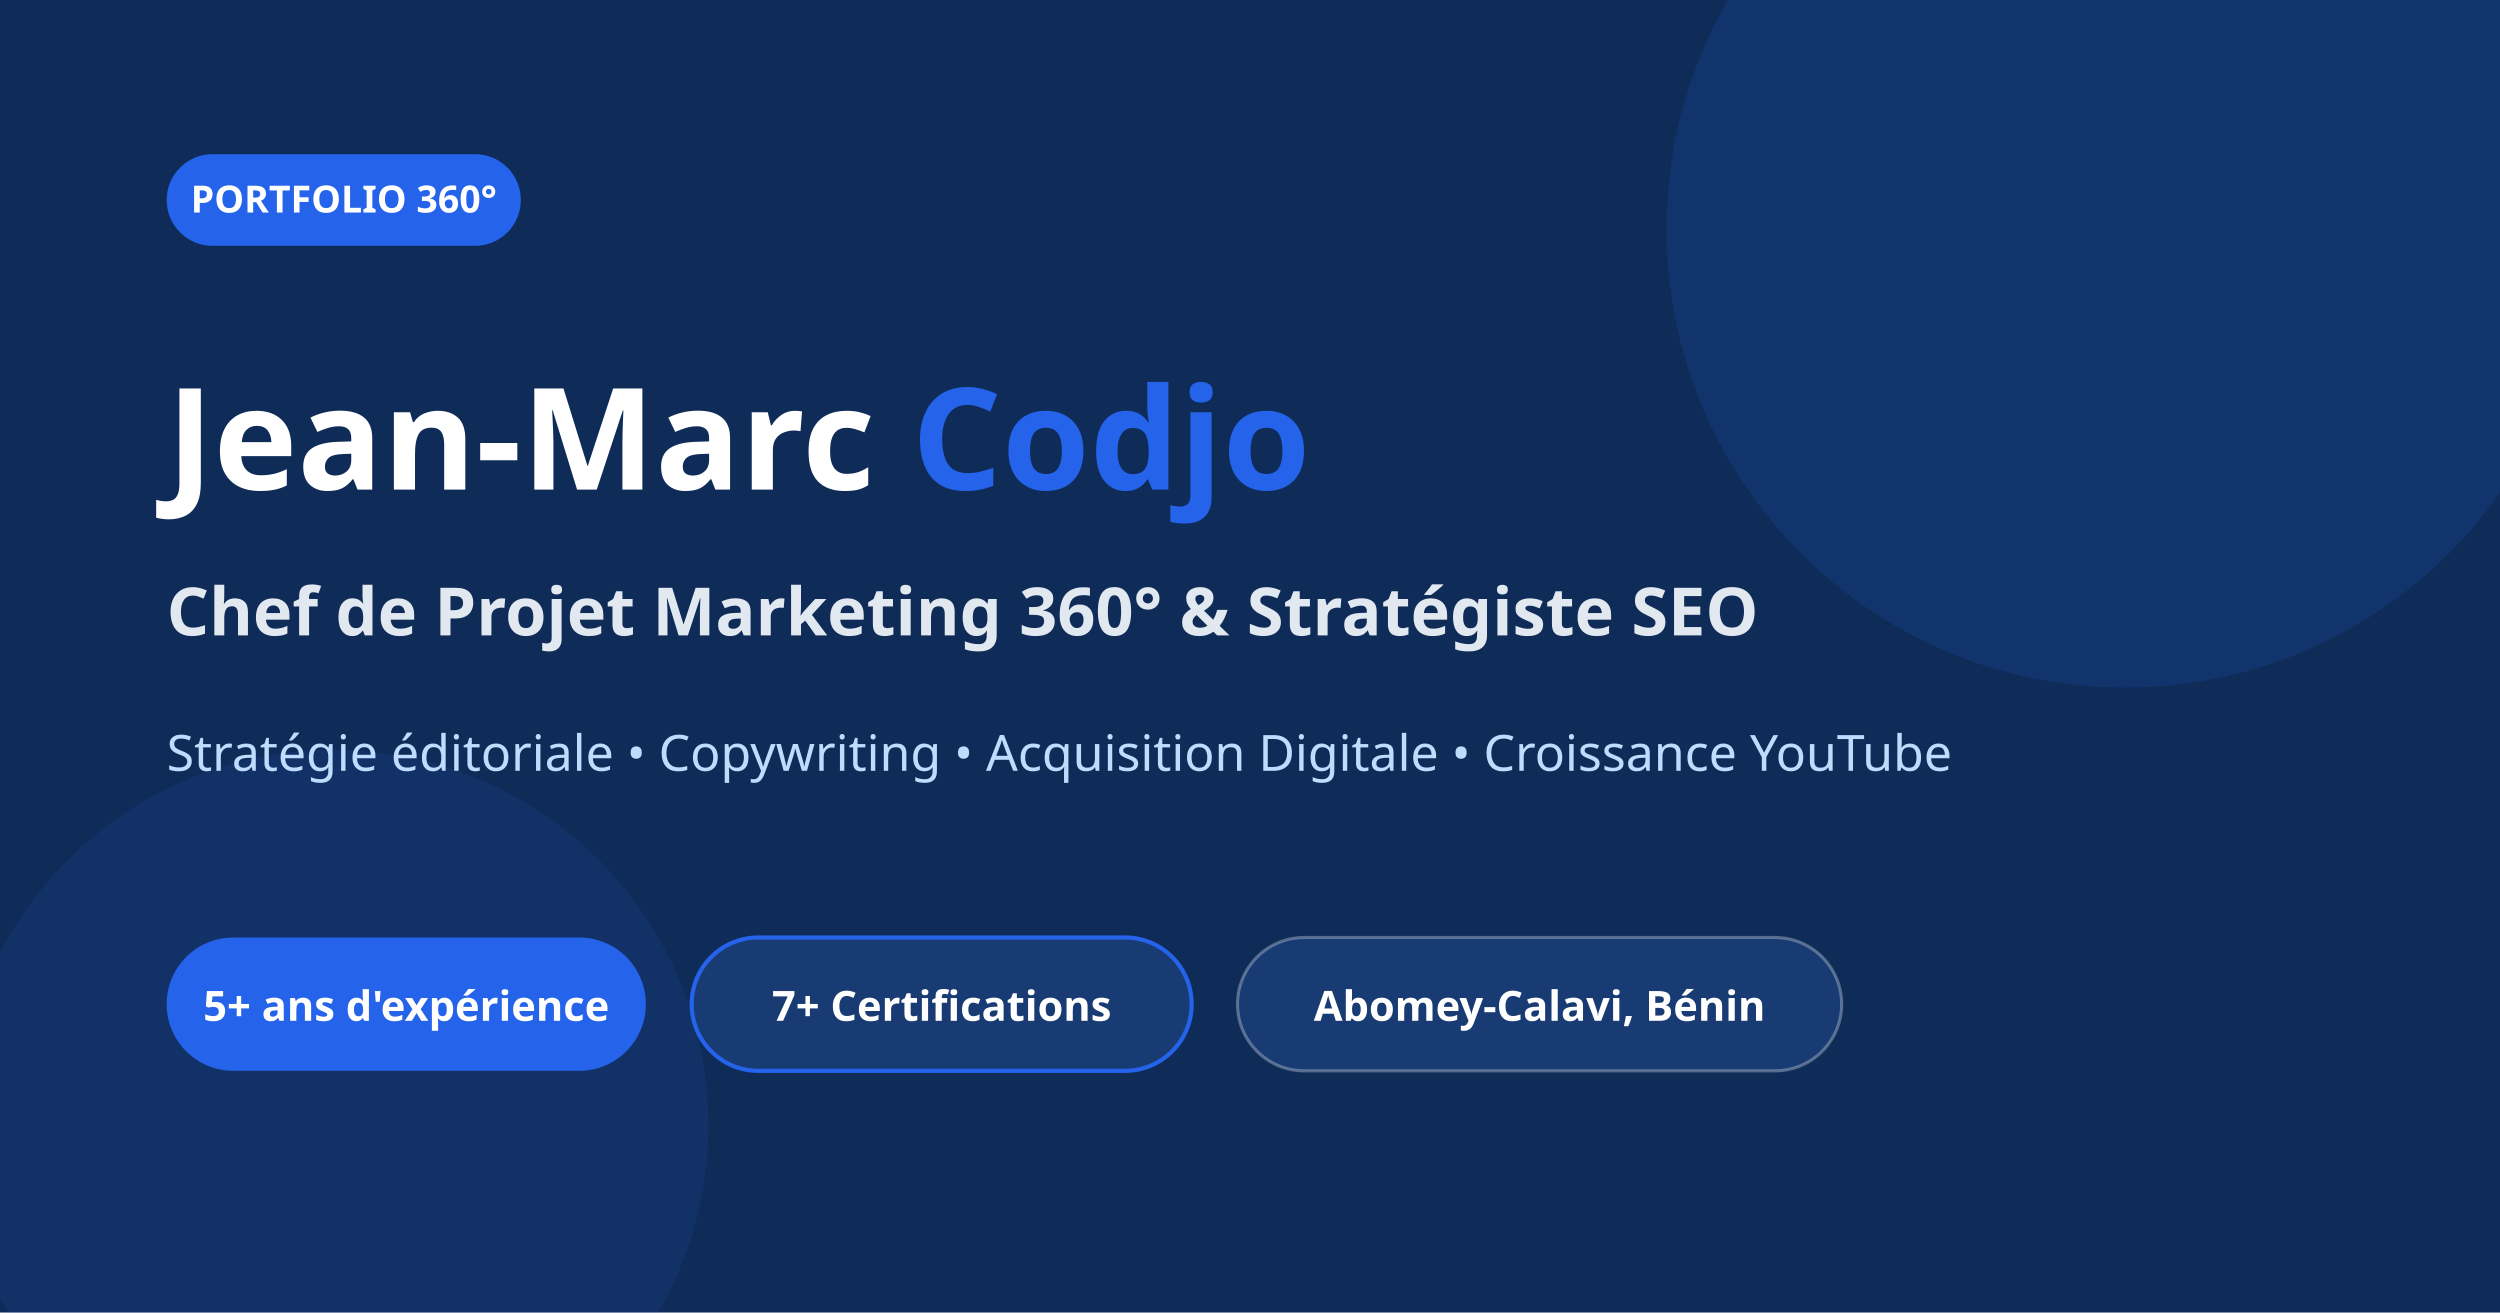
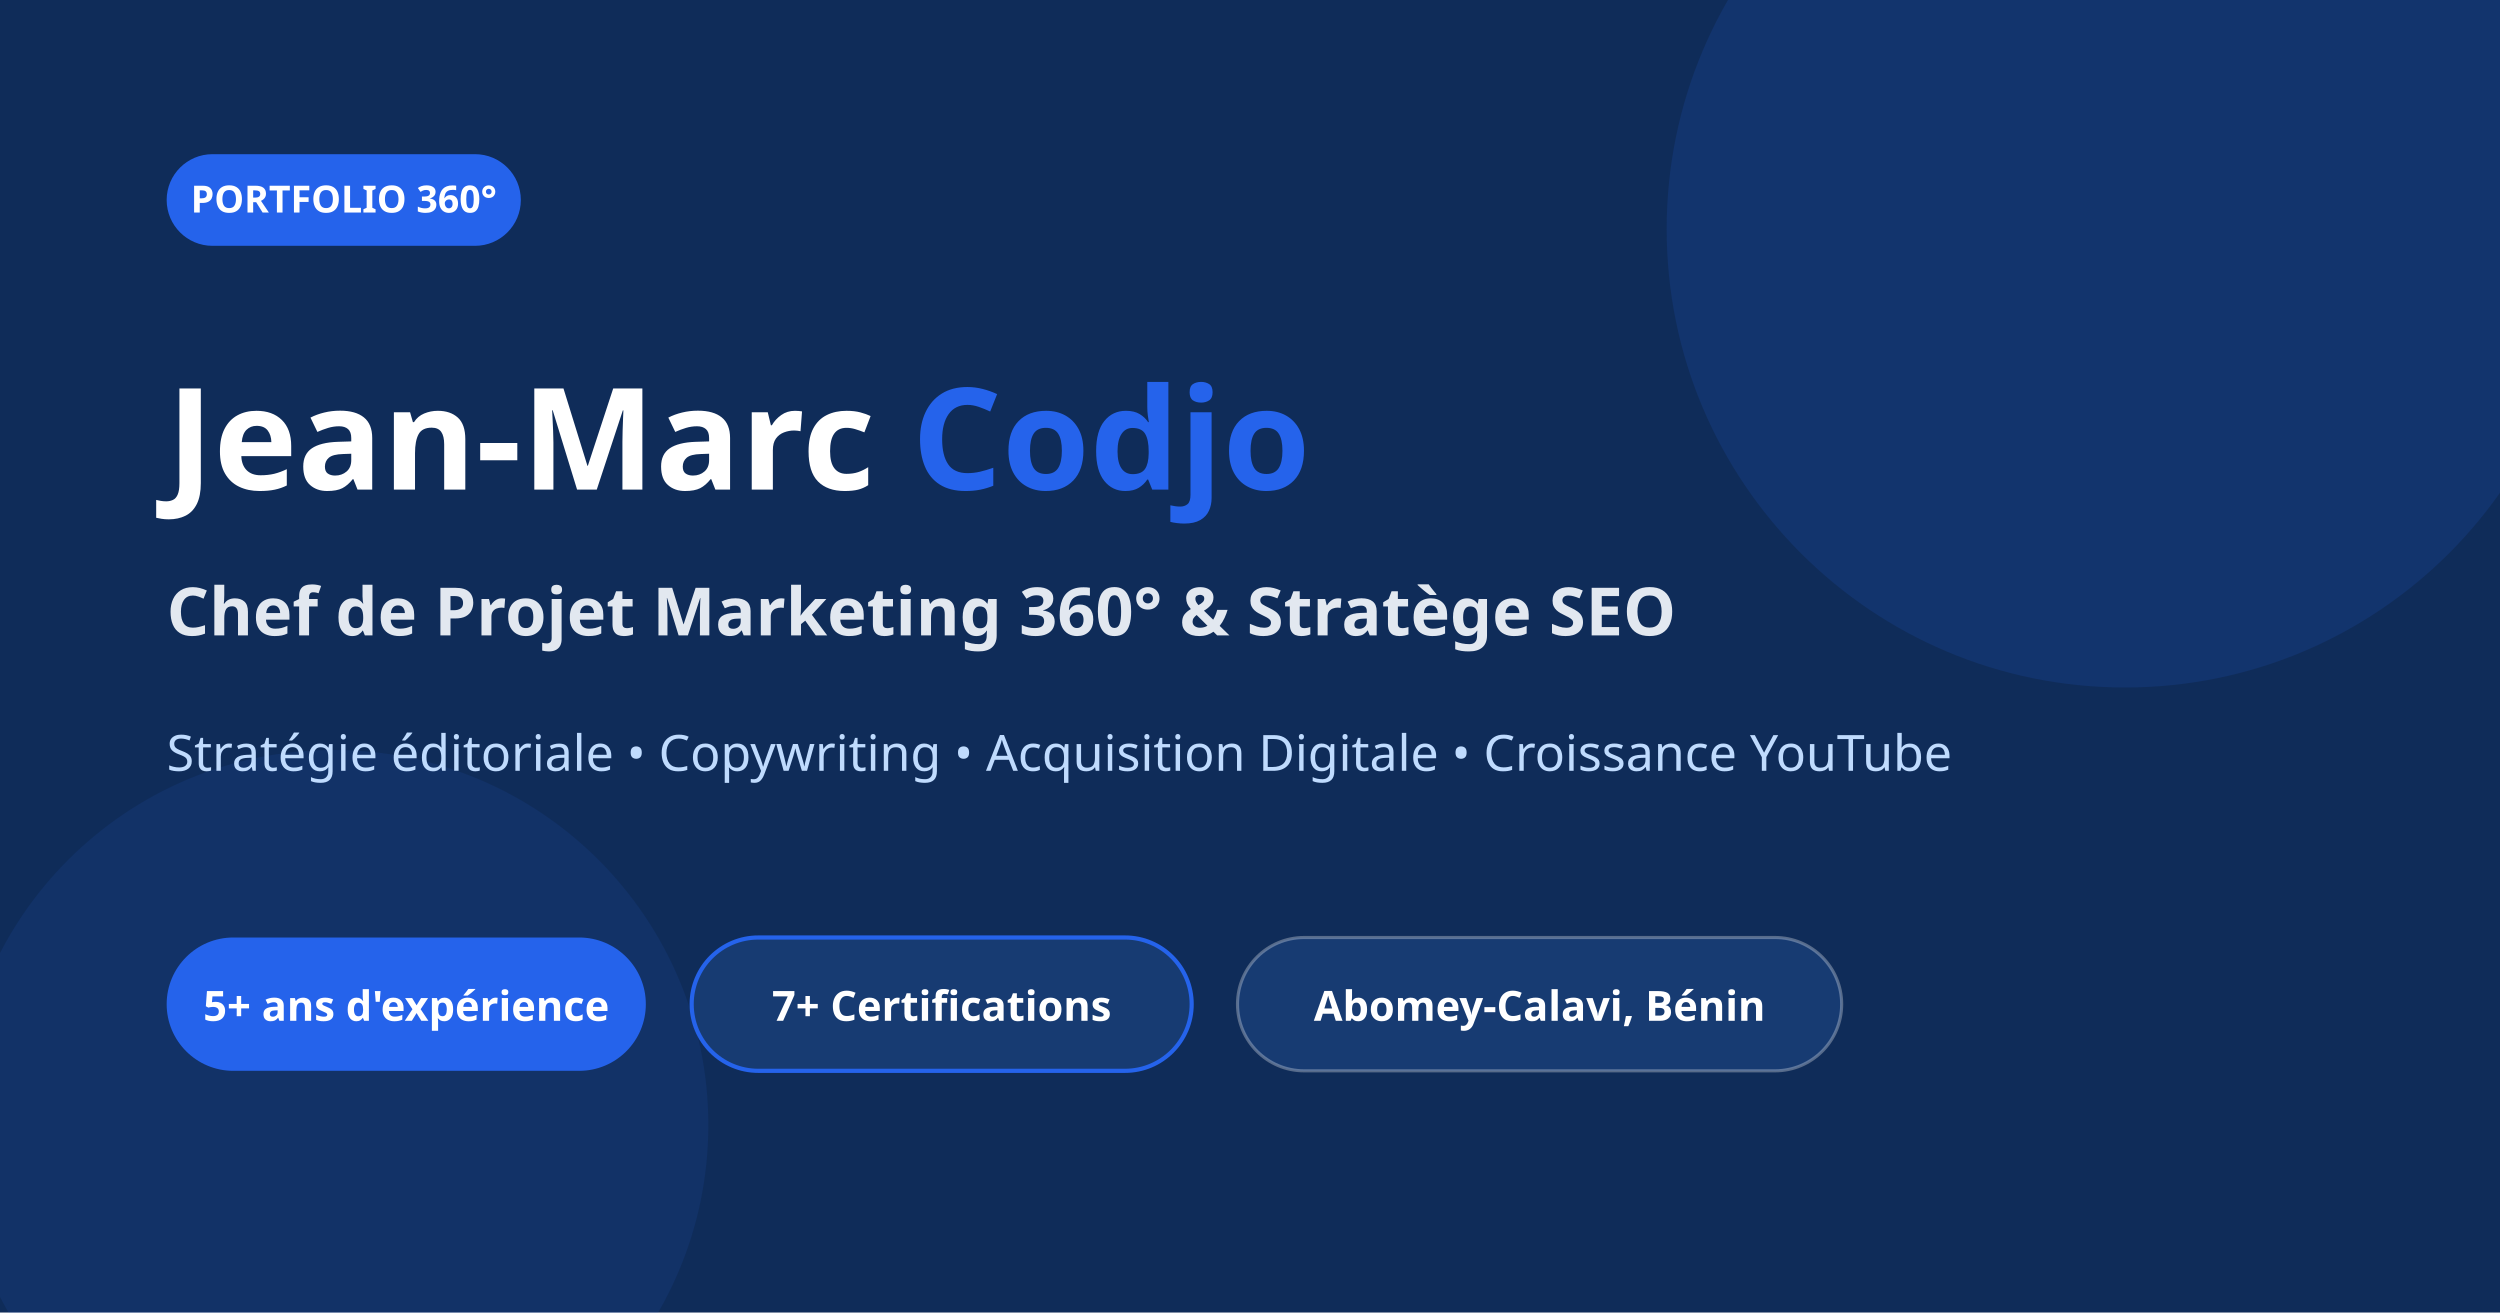
<svg xmlns="http://www.w3.org/2000/svg" viewBox="0 0 1200 630">
  <rect width="1200" height="630" fill="#0F2C59" />
  <circle cx="1020" cy="110" r="220" fill="#2563EB" opacity="0.14" />
  <circle cx="160" cy="540" r="180" fill="#2563EB" opacity="0.10" />
  <rect x="80" y="74" width="170" height="44" rx="22" fill="#2563EB" />
  <text x="165" y="102" text-anchor="middle" font-family="system-ui,sans-serif" font-weight="800" font-size="18" fill="#FFFFFF">PORTFOLIO 360°</text>
  <text x="80" y="235" font-family="system-ui,sans-serif" font-weight="800" font-size="68" fill="#FFFFFF">Jean-Marc <tspan fill="#2563EB">Codjo</tspan>
  </text>
-   <text x="80" y="305" font-family="system-ui,sans-serif" font-weight="600" font-size="32" fill="#E2E8F0">Chef de Projet Marketing 360° &amp; Stratégiste SEO</text>
+   <text x="80" y="305" font-family="system-ui,sans-serif" font-weight="600" font-size="32" fill="#E2E8F0">Chef de Projet Marketing 360° &amp; Stratège SEO</text>
  <text x="80" y="370" font-family="system-ui,sans-serif" font-size="24" fill="#BFDBFE">Stratégie éditoriale • Copywriting • Acquisition Digitale • Croissance YouTube</text>
  <g transform="translate(80,450)">
    <rect width="230" height="64" rx="32" fill="#2563EB" />
    <text x="115" y="40" text-anchor="middle" font-family="system-ui,sans-serif" font-weight="700" font-size="20" fill="#FFFFFF">5+ ans d'expérience</text>
    <rect x="252" width="240" height="64" rx="32" fill="#173B72" stroke="#2563EB" stroke-width="2" />
    <text x="372" y="40" text-anchor="middle" font-family="system-ui,sans-serif" font-weight="700" font-size="20" fill="#FFFFFF">7+ Certifications</text>
    <rect x="514" width="290" height="64" rx="32" fill="#173B72" stroke="#FFFFFF" stroke-opacity="0.3" stroke-width="1.5" />
    <text x="659" y="40" text-anchor="middle" font-family="system-ui,sans-serif" font-weight="600" font-size="20" fill="#FFFFFF">Abomey-Calavi, Bénin</text>
  </g>
</svg>
